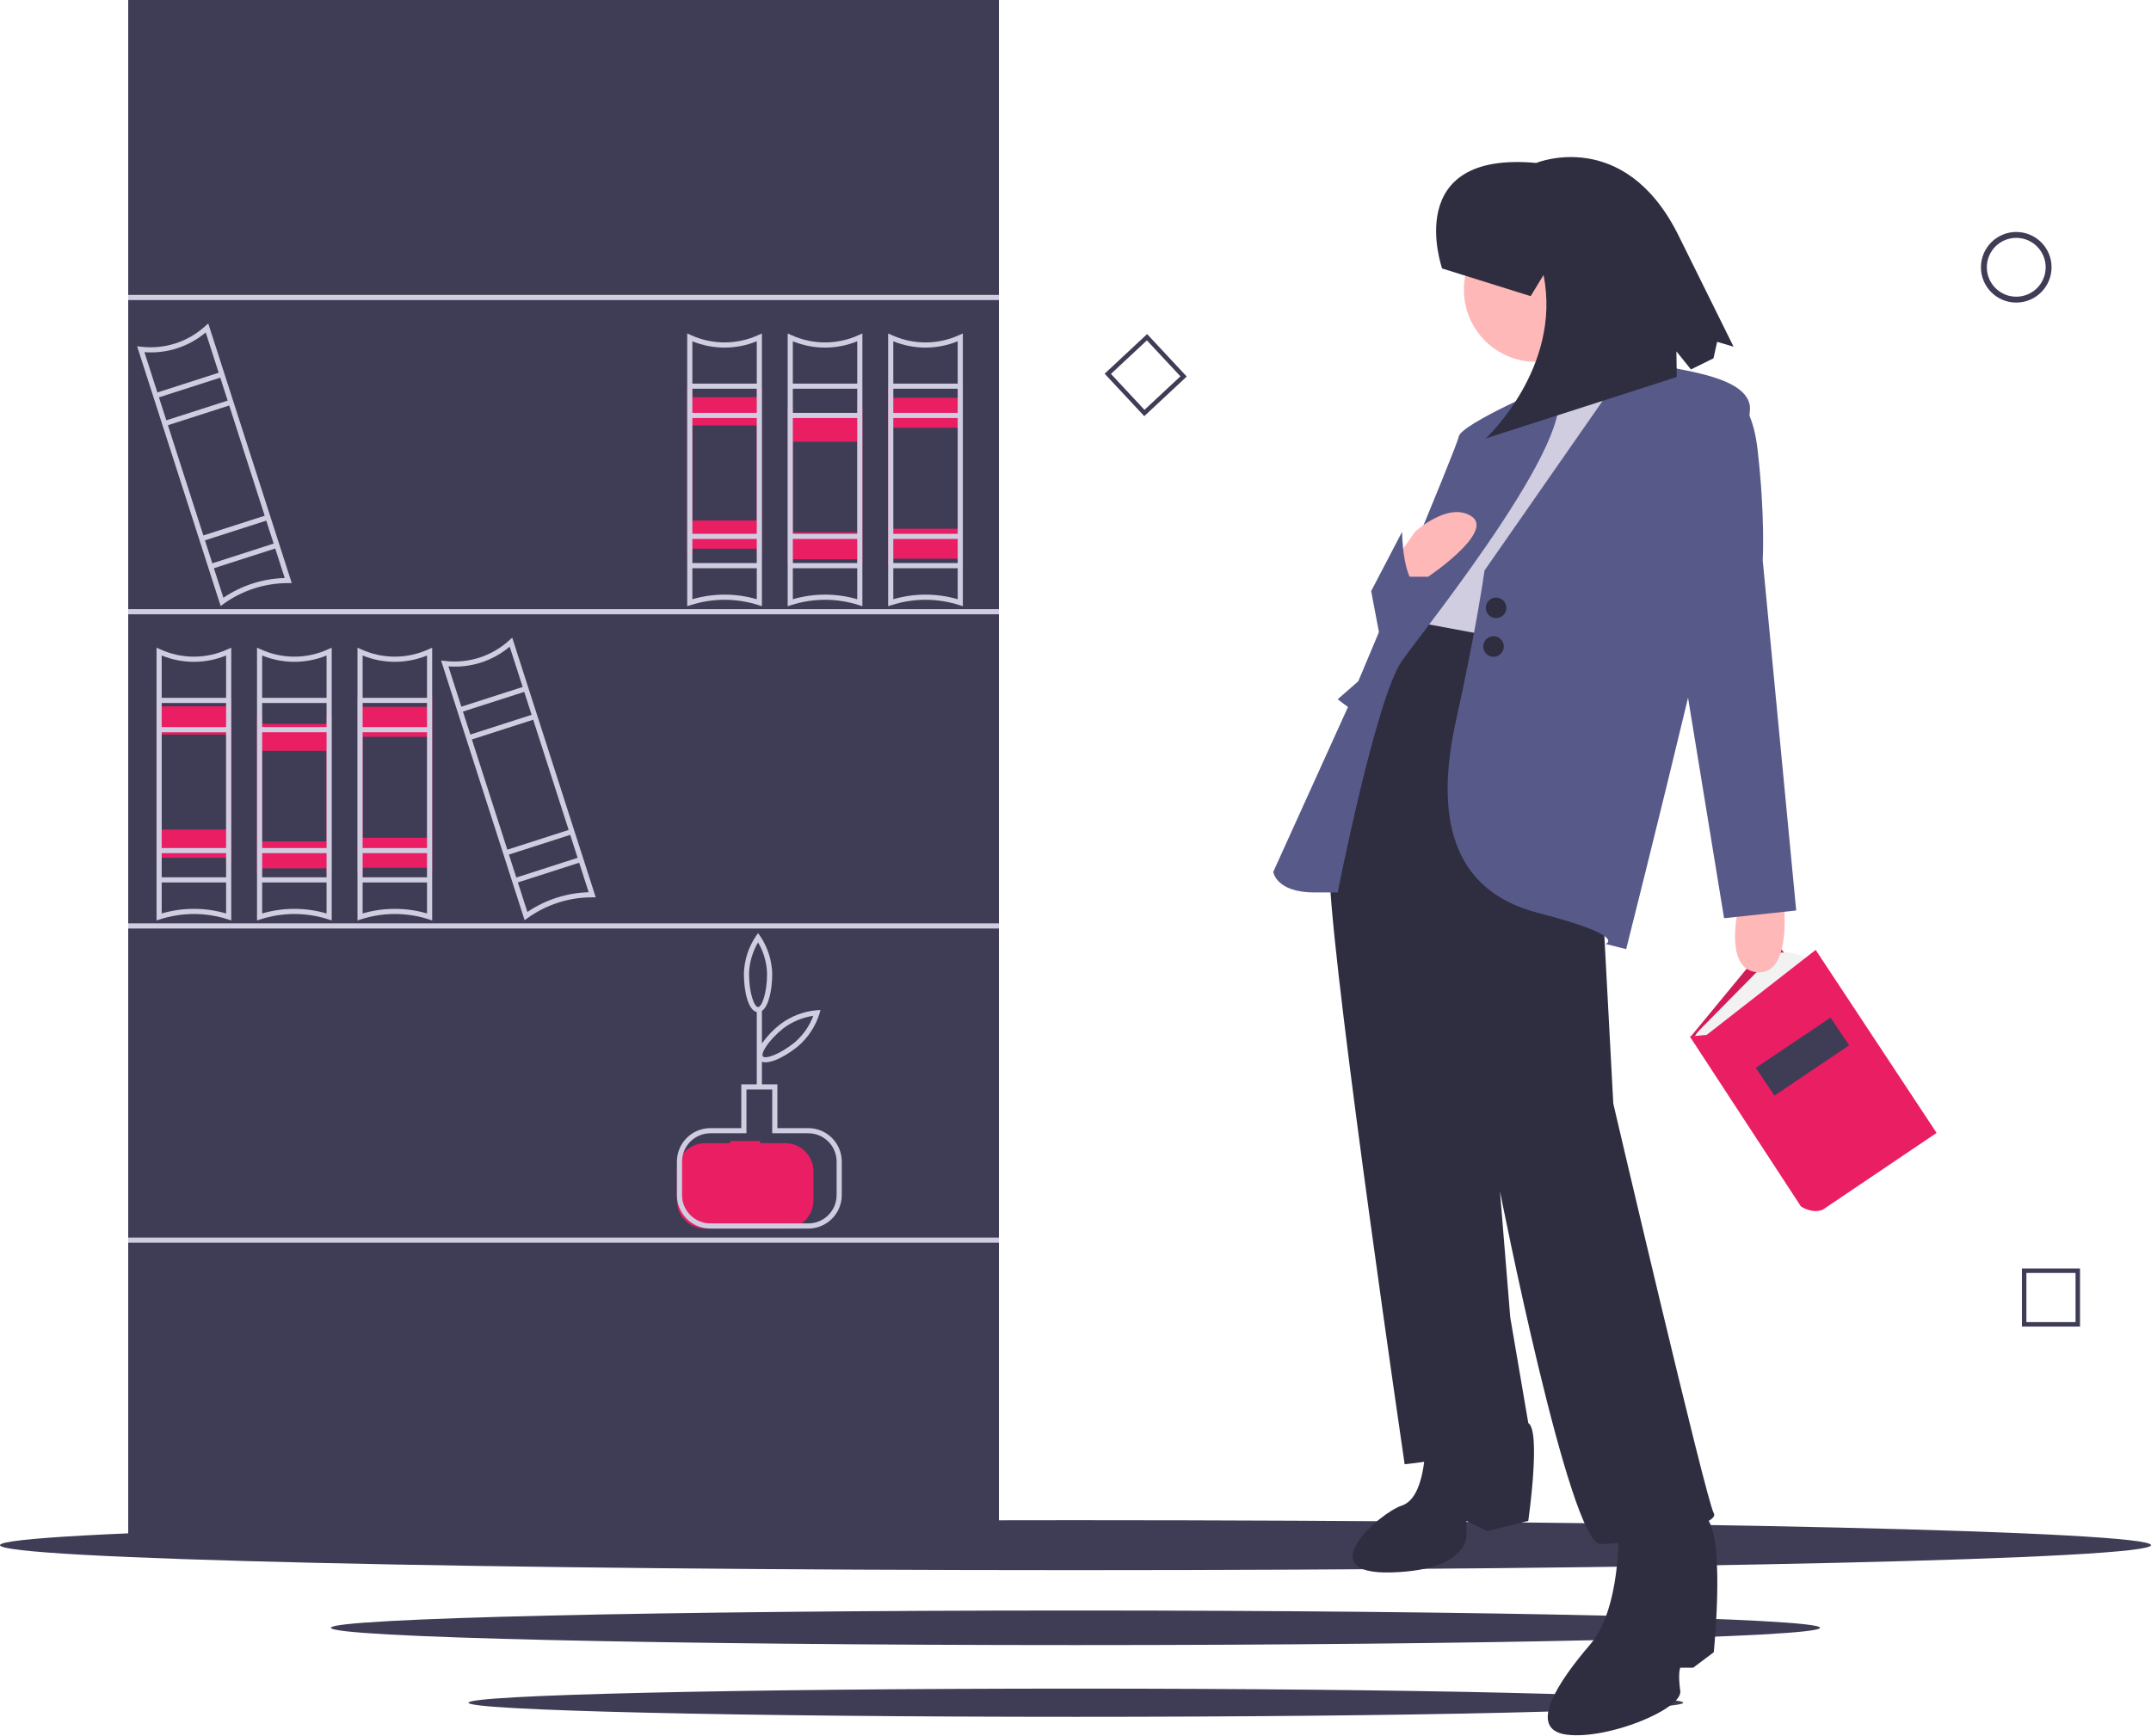
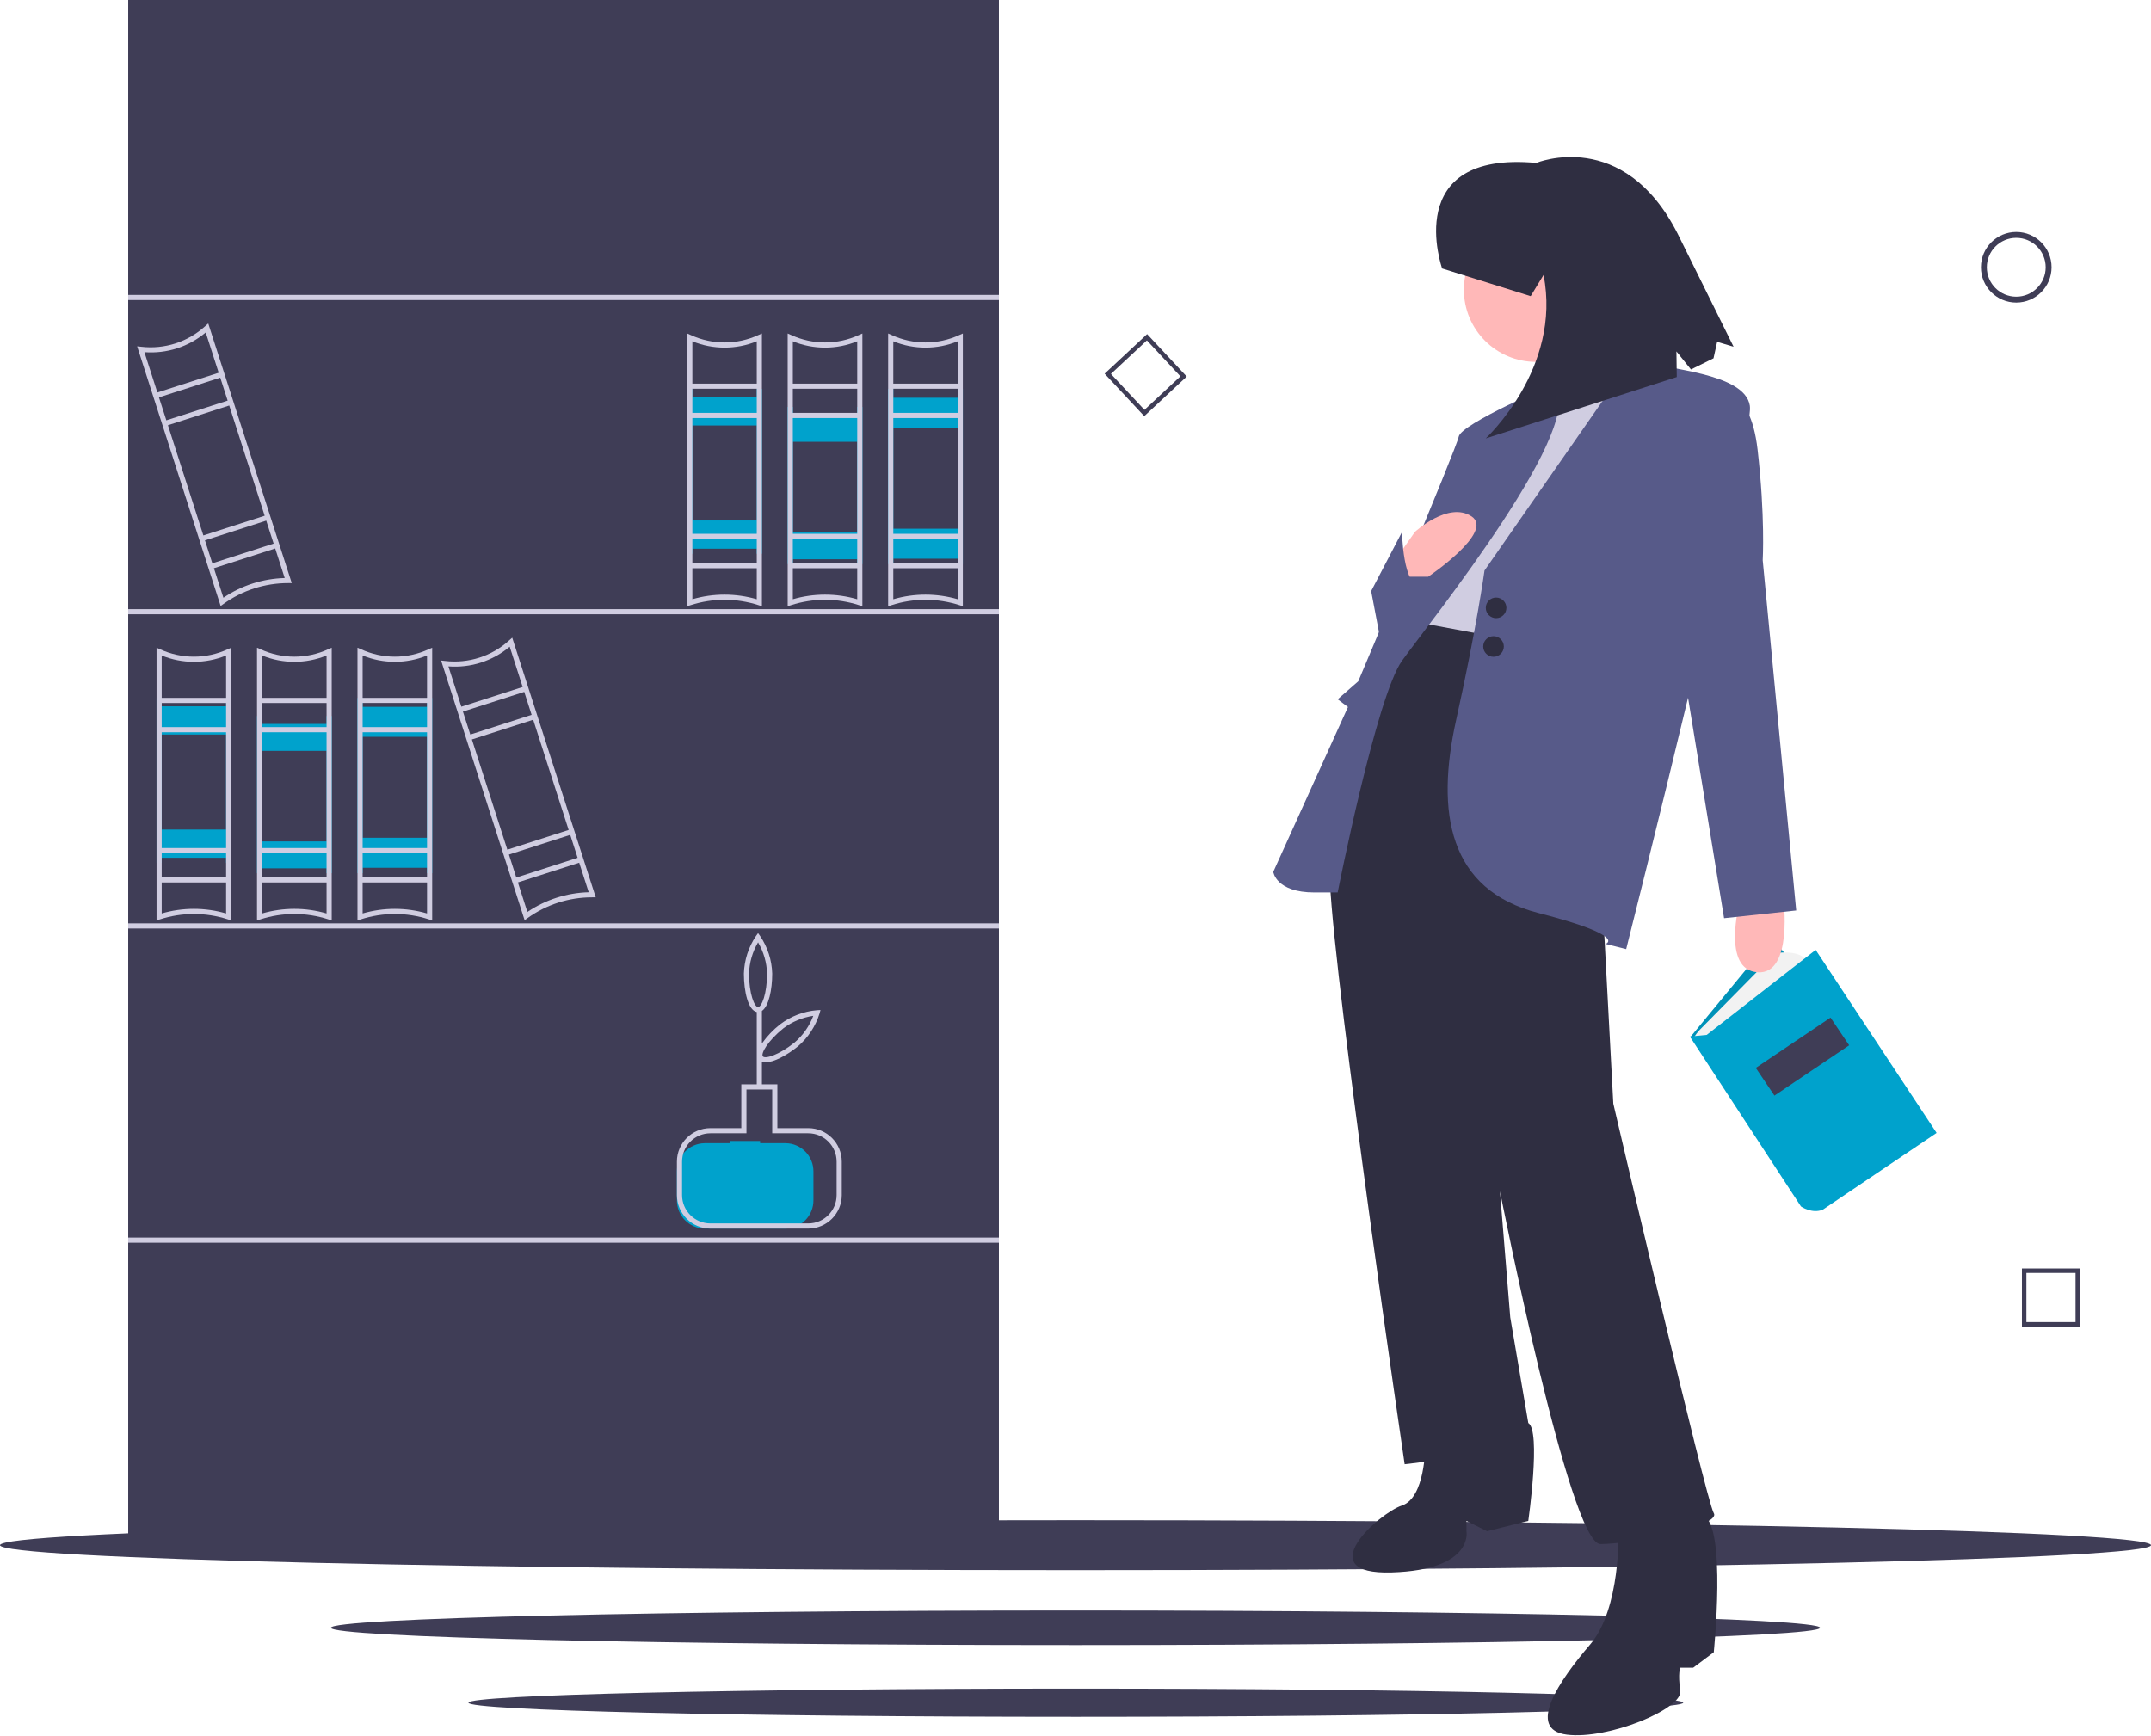
<svg xmlns="http://www.w3.org/2000/svg" id="b9a78677-c6ff-4166-85e2-4e2750d12f14" data-name="Layer 1" width="835" height="673.722" viewBox="0 0 835 673.722">
  <rect x="49.771" width="338" height="597" fill="#3f3d56" />
  <ellipse cx="417.5" cy="599.922" rx="417.5" ry="9.697" fill="#3f3d56" />
  <ellipse cx="417.5" cy="631.997" rx="289.038" ry="6.714" fill="#3f3d56" />
  <ellipse cx="417.632" cy="661.089" rx="235.781" ry="5.477" fill="#3f3d56" />
  <rect x="49.771" y="114.5" width="338" height="2" fill="#d0cde1" />
  <rect x="49.771" y="236.5" width="338" height="2" fill="#d0cde1" />
  <rect x="49.771" y="358.5" width="338" height="2" fill="#d0cde1" />
  <rect x="49.771" y="480.5" width="338" height="2" fill="#d0cde1" />
  <path d="M387.298,379.246l-0.0 0L381.339,360.715l-1.146,1.016A31.398,31.398,0,0,1,355.255,369.75l-1.523-.157,5.959,18.531-0.0 0,4.09,12.719 0-0,13.763,42.797-0.0 0,4.09,12.718h0l4.518,14.048,1.113-.792a42.84,42.84,0,0,1,25.128-8.08l1.366-.006L409.242,447.481l0-0-4.09-12.719-0.0 0-13.763-42.797 0-0Zm-30.735-7.379a33.034,33.034,0,0,0,23.8-7.653l5.031,15.645-23.8,7.653Zm5.644,17.549,23.799-7.653,2.866,8.91-23.799,7.654Zm48.817,70.143a44.634,44.634,0,0,0-23.8,7.653l-3.687-11.466,23.8-7.653Zm-4.299-13.369-23.799,7.653-2.866-8.911,23.799-7.653ZM403.247,435.374l-23.8,7.653L365.685,400.23l23.8-7.654Z" transform="translate(-182.5 -113.1391)" fill="#d0cde1" />
  <path d="M269.298,257.246l-0.0 0L263.339,238.715l-1.146,1.016A31.398,31.398,0,0,1,237.255,247.75l-1.523-.157,5.959,18.531-0.0 0,4.09,12.719 0-0,13.763,42.797-0.0 0,4.09,12.719 0-0,4.517,14.047,1.113-.792a42.84,42.84,0,0,1,25.128-8.081l1.366-.005L291.241,325.481l0-0-4.09-12.719-0.0 0-13.763-42.797 0-0Zm-30.735-7.379a33.023,33.023,0,0,0,23.8-7.653l5.031,15.645-23.8,7.653Zm5.644,17.549,23.799-7.653,2.866,8.91-23.799,7.654Zm48.817,70.143a44.64,44.64,0,0,0-23.8,7.653l-3.687-11.465,23.8-7.653Zm-4.299-13.369-23.799,7.653-2.866-8.911,23.799-7.653ZM285.247,313.374l-23.8,7.653L247.685,278.23l23.8-7.654Z" transform="translate(-182.5 -113.1391)" fill="#d0cde1" />
  <path d="M965.192,230.618A13.707,13.707,0,1,1,978.899,216.912,13.722,13.722,0,0,1,965.192,230.618Zm0-25.129a11.422,11.422,0,1,0,11.422,11.422A11.435,11.435,0,0,0,965.192,205.489Z" transform="translate(-182.5 -113.1391)" fill="#3f3d56" />
  <path d="M989.945,628.182H967.396V605.633h22.549Zm-20.814-1.735H988.21V607.368H969.13Z" transform="translate(-182.5 -113.1391)" fill="#3f3d56" />
  <path d="M626.691,274.713l-15.38-16.489,16.489-15.38,15.38,16.489Zm-12.929-16.404,13.014,13.953L640.729,259.248l-13.014-13.953Z" transform="translate(-182.5 -113.1391)" fill="#3f3d56" />
-   <polygon points="687.908 364.153 656.188 402.64 703.133 458.044 734.43 421.249 687.908 364.153" fill="#e91e63" />
+   <polygon points="687.908 364.153 656.188 402.64 703.133 458.044 734.43 421.249 687.908 364.153" fill="#00a2cc" />
  <polygon points="687.908 364.153 656.188 402.64 703.133 458.044 734.43 421.249 687.908 364.153" opacity="0.1" />
  <path d="M839.957,516.202h0a15.942,15.942,0,0,1,2.586-3.453l29.134-29.536s10.15-1.692,12.265,3.383L846.724,517.048Z" transform="translate(-182.5 -113.1391)" fill="#f2f2f2" />
-   <path d="M838.476,515.568l43.139,65.977s4.229,2.961,8.459,1.269l44.196-29.817-46.946-71.053-42.293,32.989Z" transform="translate(-182.5 -113.1391)" fill="#e91e63" />
+   <path d="M838.476,515.568l43.139,65.977s4.229,2.961,8.459,1.269l44.196-29.817-46.946-71.053-42.293,32.989Z" transform="translate(-182.5 -113.1391)" fill="#00a2cc" />
  <rect x="864.722" y="516.886" width="34.971" height="12.967" transform="translate(-324.392 468.7592) rotate(-33.94952)" fill="#3f3d56" />
  <path d="M874.771,461.639s4,30-10,29-7-27-7-27Z" transform="translate(-182.5 -113.1391)" fill="#ffb8b8" />
  <path d="M764.771,353.639l-17-2v-2l-16-2s-35,66-33,108,29,226,29,226,42-4,48-16l-7-41-4-49s27,137,39,137,47-7,44-12-39-159-39-159l-4-75-9-110Z" transform="translate(-182.5 -113.1391)" fill="#2f2e41" />
  <circle cx="596.271" cy="112.5" r="28" fill="#ffb8b8" />
  <path d="M779.771,244.639s11,25,3,36,43-18,43-18-25-24-26-35Z" transform="translate(-182.5 -113.1391)" fill="#ffb8b8" />
  <path d="M825.771,258.639s-26,16-47,10l-52,85,86,16,19-108Z" transform="translate(-182.5 -113.1391)" fill="#d0cde1" />
  <path d="M813.771,255.639s4-5,9-2,37,4,39,17-48,211-48,211l-8-2s9-3-26-12-40-39-32-75,11-58,11-58Z" transform="translate(-182.5 -113.1391)" fill="#575a89" />
  <path d="M785.066,262.547s-35.295,15.093-36.295,20.093-39,95-39,95l-8,7,4,3-29,64s1,8,16,8h9s15-76,25-90S801.361,275.454,785.066,262.547Z" transform="translate(-182.5 -113.1391)" fill="#575a89" />
  <path d="M848.771,265.639s13-4,16,22,2,43,2,43l13,136-28,3-25-153Z" transform="translate(-182.5 -113.1391)" fill="#575a89" />
  <path d="M735.771,674.639s0,20-9,23-36,27-4,26,29-16,29-16v-4l8,4,16-4s5-35,0-38S735.771,674.639,735.771,674.639Z" transform="translate(-182.5 -113.1391)" fill="#2f2e41" />
  <path d="M810.771,707.639s1,30-11,44-25,33-9,35,45-10,44-17,0-9,0-9h5l8-6s5-49-4-53S810.771,707.639,810.771,707.639Z" transform="translate(-182.5 -113.1391)" fill="#2f2e41" />
  <path d="M724.771,329.639l7-10s13-12,22-6-16.847,23.403-16.847,23.403H729.702l-2.931,2.002Z" transform="translate(-182.5 -113.1391)" fill="#ffb8b8" />
  <circle cx="580.771" cy="236" r="4" fill="#2f2e41" />
  <circle cx="579.771" cy="251" r="4" fill="#2f2e41" />
  <path d="M714.771,342.639l12-23s.146,21.242,7.573,21.621l-15.573,22.379Z" transform="translate(-182.5 -113.1391)" fill="#575a89" />
  <path d="M742.32,217.374s-16.173-45.819,36.546-40.976c0,0,33.892-14.05,54.94,27.598l21.65,43.746-6.377-1.882-1.412,6.39-8.749,4.33-5.647-7.008.134,9.955-74.16,23.828s29.631-27.361,22.444-63.452l-4.998,8.22Z" transform="translate(-182.5 -113.1391)" fill="#2f2e41" />
-   <path d="M498.271,568.039v11.05a10.921,10.921,0,0,1-10.766,11.05H456.036a10.921,10.921,0,0,1-10.766-11.05v-11.05a10.921,10.921,0,0,1,10.766-11.05h9.938v-.85h11.594v.85h9.938A10.921,10.921,0,0,1,498.271,568.039Z" transform="translate(-182.5 -113.1391)" fill="#e91e63" />
+   <path d="M498.271,568.039v11.05a10.921,10.921,0,0,1-10.766,11.05H456.036a10.921,10.921,0,0,1-10.766-11.05v-11.05a10.921,10.921,0,0,1,10.766-11.05h9.938v-.85h11.594v.85h9.938A10.921,10.921,0,0,1,498.271,568.039Z" transform="translate(-182.5 -113.1391)" fill="#00a2cc" />
  <path d="M496.271,551.139h-12v-17h-6v-8.78a4.169,4.169,0,0,0,1.41.23c3.22,0,8.23-2.69,12.54-6.17a27.587,27.587,0,0,0,8.42-12.79l.37-1.35-1.39.08a27.511,27.511,0,0,0-14.3,5.5,34.911,34.911,0,0,0-7.05,7.41v-12.63c2.63-1.77,4-8.16,4-14.5a27.505,27.505,0,0,0-4.69-14.58l-.81-1.13-.81,1.13a27.505,27.505,0,0,0-4.69,14.58c0,7.1,1.72,14.27,5,14.93v28.07h-6v17h-12a13.012,13.012,0,0,0-13,13v13a13.012,13.012,0,0,0,13,13h38a13.012,13.012,0,0,0,13-13v-13A13.012,13.012,0,0,0,496.271,551.139Zm-9.7-38.73a25.454,25.454,0,0,1,11.64-4.87,25.336,25.336,0,0,1-7.24,10.33c-6.09,4.9-11.45,6.51-12.32,5.42C477.771,522.209,480.491,517.319,486.571,512.409Zm-13.3-21.27a25.402,25.402,0,0,1,3.5-12.12,25.327,25.327,0,0,1,3.5,12.12c0,7.82-2.11,13-3.5,13S473.271,498.959,473.271,491.139Zm34,86a11.007,11.007,0,0,1-11,11h-38a11.007,11.007,0,0,1-11-11v-13a11.007,11.007,0,0,1,11-11h14v-17h10v17h14a11.007,11.007,0,0,1,11,11Z" transform="translate(-182.5 -113.1391)" fill="#d0cde1" />
-   <path d="M348.271,384.139v3.426h-25v-3.426h-2v68h2v-2.084h25v2.084h2v-68Zm0,54.269h-25V399.212h25Z" transform="translate(-182.5 -113.1391)" fill="#e91e63" />
-   <path d="M309.271,391.139v3.073h-25v-3.073h-2v61h2V450.27h25v1.869h2v-61Zm0,48.683h-25v-35.161h25Z" transform="translate(-182.5 -113.1391)" fill="#e91e63" />
-   <path d="M270.271,384.139v3.225h-25v-3.225h-2v64h2v-1.961h25v1.961h2v-64Zm0,51.077h-25V398.326h25Z" transform="translate(-182.5 -113.1391)" fill="#e91e63" />
-   <path d="M554.271,264.139v3.426h-25v-3.426h-2v68h2v-2.084h25v2.084h2v-68Zm0,54.269h-25V279.212h25Z" transform="translate(-182.5 -113.1391)" fill="#e91e63" />
-   <path d="M515.271,271.139v3.073h-25v-3.073h-2v61h2V330.27h25v1.869h2v-61Zm0,48.683h-25v-35.161h25Z" transform="translate(-182.5 -113.1391)" fill="#e91e63" />
-   <path d="M476.271,264.139v3.225h-25v-3.225h-2v64h2v-1.961h25v1.961h2v-64Zm0,51.077h-25V278.326h25Z" transform="translate(-182.5 -113.1391)" fill="#e91e63" />
+   <path d="M348.271,384.139v3.426h-25v-3.426h-2v68h2v-2.084h25v2.084h2v-68Zm0,54.269h-25V399.212h25Z" transform="translate(-182.5 -113.1391)" fill="#00a2cc" />
+   <path d="M309.271,391.139v3.073h-25v-3.073h-2v61h2V450.27h25v1.869h2v-61Zm0,48.683h-25v-35.161h25Z" transform="translate(-182.5 -113.1391)" fill="#00a2cc" />
+   <path d="M270.271,384.139v3.225h-25v-3.225h-2v64h2v-1.961h25v1.961h2v-64Zm0,51.077h-25V398.326h25Z" transform="translate(-182.5 -113.1391)" fill="#00a2cc" />
+   <path d="M554.271,264.139v3.426h-25v-3.426h-2v68h2v-2.084h25v2.084h2v-68Zm0,54.269h-25V279.212h25Z" transform="translate(-182.5 -113.1391)" fill="#00a2cc" />
+   <path d="M515.271,271.139v3.073h-25v-3.073h-2v61h2V330.27h25v1.869h2v-61Zm0,48.683h-25v-35.161h25Z" transform="translate(-182.5 -113.1391)" fill="#00a2cc" />
+   <path d="M476.271,264.139v3.225h-25v-3.225h-2v64h2v-1.961h25v1.961h2v-64Zm0,51.077h-25V278.326h25Z" transform="translate(-182.5 -113.1391)" fill="#00a2cc" />
  <path d="M348.871,365.219a31.382,31.382,0,0,1-26.2,0l-1.4-.61v105.9l1.3-.42a42.826,42.826,0,0,1,26.4,0l1.3.42v-105.9Zm-25.6,77.17v-44.96h25v44.96Zm25,2v9.36h-25v-9.36Zm-25-48.96v-9.36h25v9.36Zm25,72.36a44.781,44.781,0,0,0-25,0v-12.04h25Zm0-83.72h-25v-16.43a33.082,33.082,0,0,0,25,0Z" transform="translate(-182.5 -113.1391)" fill="#d0cde1" />
  <path d="M309.968,470.092l1.302.413V364.608l-1.402.616a31.391,31.391,0,0,1-26.195,0l-1.402-.616V470.505l1.302-.413A42.823,42.823,0,0,1,309.968,470.092Zm-.698-16.343h-25v-9.36h25Zm0-58.316h-25v-9.36h25Zm-25-27.794a33.058,33.058,0,0,0,25,0v16.434h-25Zm0,29.794h25v44.956h-25Zm0,58.316h25v12.043a44.633,44.633,0,0,0-25,0Z" transform="translate(-182.5 -113.1391)" fill="#d0cde1" />
  <path d="M270.968,470.092l1.302.413V364.608l-1.402.616a31.391,31.391,0,0,1-26.195,0l-1.402-.616V470.505l1.302-.413A42.823,42.823,0,0,1,270.968,470.092Zm-.698-16.343h-25v-9.36h25Zm0-58.316h-25v-9.36h25Zm-25-27.794a33.058,33.058,0,0,0,25,0v16.434h-25Zm0,29.794h25v44.956h-25Zm0,58.316h25v12.043a44.633,44.633,0,0,0-25,0Z" transform="translate(-182.5 -113.1391)" fill="#d0cde1" />
  <path d="M476.968,348.092l1.302.413V242.608l-1.402.616a31.391,31.391,0,0,1-26.195,0l-1.402-.616V348.505l1.302-.413A42.837,42.837,0,0,1,476.968,348.092Zm-.698-16.343h-25v-9.36h25Zm0-58.316h-25v-9.36h25Zm-25-27.794a33.058,33.058,0,0,0,25,0v16.434h-25Zm0,29.794h25v44.956h-25Zm0,58.316h25v12.043a44.644,44.644,0,0,0-25,0Z" transform="translate(-182.5 -113.1391)" fill="#d0cde1" />
  <path d="M515.968,348.092l1.302.413V242.608l-1.402.616a31.391,31.391,0,0,1-26.195,0l-1.402-.616V348.505l1.302-.413A42.837,42.837,0,0,1,515.968,348.092Zm-.698-16.343h-25v-9.36h25Zm0-58.316h-25v-9.36h25Zm-25-27.794a33.058,33.058,0,0,0,25,0v16.434h-25Zm0,29.794h25v44.956h-25Zm0,58.316h25v12.043a44.644,44.644,0,0,0-25,0Z" transform="translate(-182.5 -113.1391)" fill="#d0cde1" />
  <path d="M554.968,348.092l1.303.413V242.608l-1.402.616a31.391,31.391,0,0,1-26.195,0l-1.402-.616V348.505l1.302-.413A42.836,42.836,0,0,1,554.968,348.092Zm-.697-16.343h-25v-9.36h25Zm0-58.316h-25v-9.36h25Zm-25-27.794a33.058,33.058,0,0,0,25,0v16.434h-25Zm0,29.794h25v44.956h-25Zm0,70.359v-12.043h25v12.043a44.644,44.644,0,0,0-25,0Z" transform="translate(-182.5 -113.1391)" fill="#d0cde1" />
</svg>
